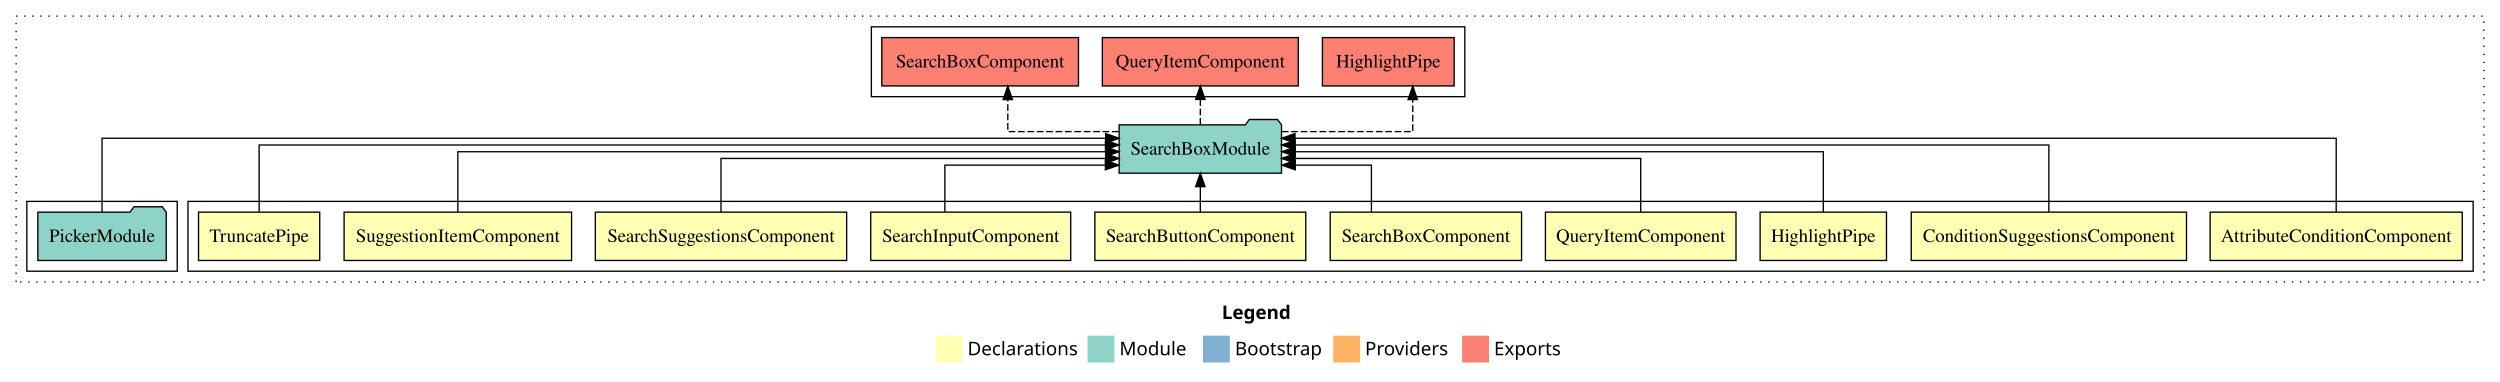
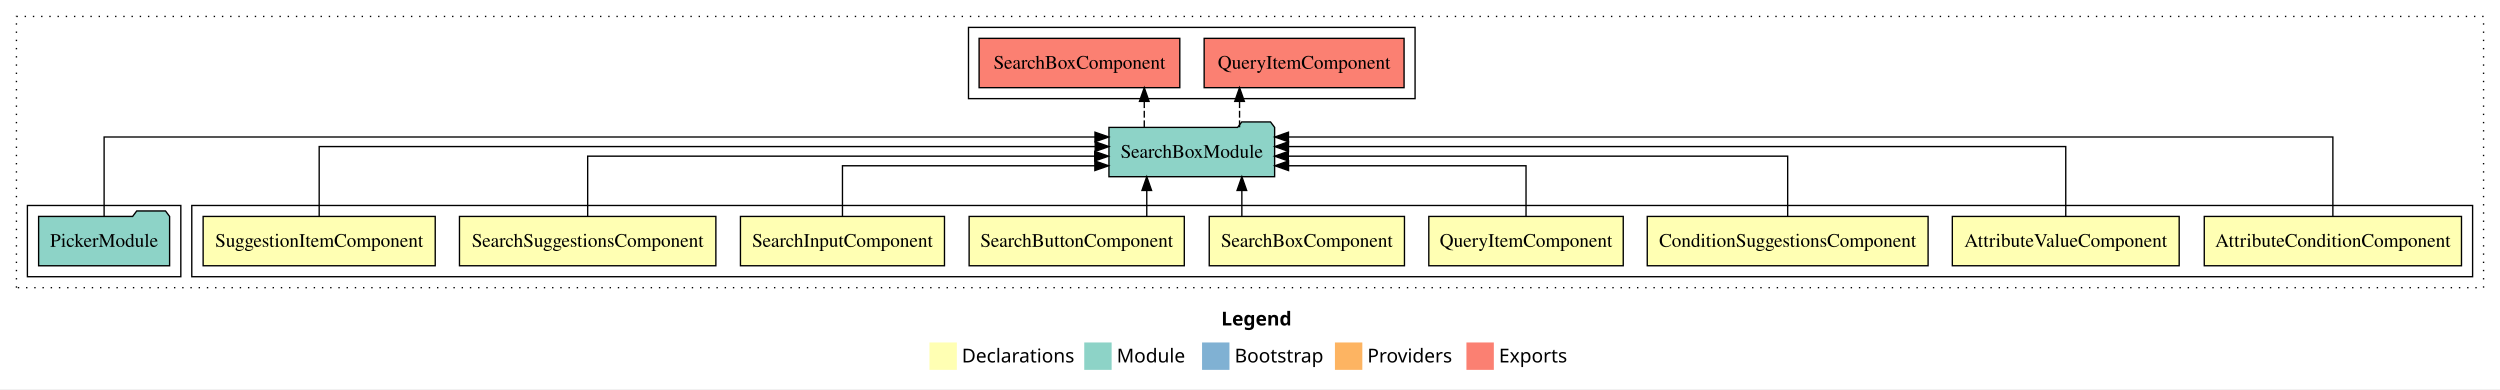
- <svg xmlns="http://www.w3.org/2000/svg" width="1862pt" height="284pt" viewBox="0.00 0.00 1862.00 284.00">
+ <svg xmlns="http://www.w3.org/2000/svg" width="1825pt" height="284pt" viewBox="0.00 0.00 1825.00 284.00">
  <g id="graph0" class="graph" transform="scale(1 1) rotate(0) translate(4 280)">
-     <polygon fill="#ffffff" stroke="transparent" points="-4,4 -4,-280 1858,-280 1858,4 -4,4" />
-     <text text-anchor="start" x="906.009" y="-42.4" font-family="sans-serif" font-weight="bold" font-size="14.00" fill="#000000">Legend</text>
-     <polygon fill="#ffffb3" stroke="transparent" points="693,-10 693,-30 713,-30 713,-10 693,-10" />
-     <text text-anchor="start" x="716.629" y="-15.4" font-family="sans-serif" font-size="14.00" fill="#000000">  Declarations</text>
-     <polygon fill="#8dd3c7" stroke="transparent" points="806,-10 806,-30 826,-30 826,-10 806,-10" />
-     <text text-anchor="start" x="829.725" y="-15.4" font-family="sans-serif" font-size="14.00" fill="#000000">  Module</text>
-     <polygon fill="#80b1d3" stroke="transparent" points="892,-10 892,-30 912,-30 912,-10 892,-10" />
-     <text text-anchor="start" x="915.781" y="-15.4" font-family="sans-serif" font-size="14.00" fill="#000000">  Bootstrap</text>
-     <polygon fill="#fdb462" stroke="transparent" points="989,-10 989,-30 1009,-30 1009,-10 989,-10" />
-     <text text-anchor="start" x="1012.673" y="-15.4" font-family="sans-serif" font-size="14.00" fill="#000000">  Providers</text>
-     <polygon fill="#fb8072" stroke="transparent" points="1085,-10 1085,-30 1105,-30 1105,-10 1085,-10" />
-     <text text-anchor="start" x="1108.726" y="-15.4" font-family="sans-serif" font-size="14.00" fill="#000000">  Exports</text>
+     <polygon fill="#ffffff" stroke="transparent" points="-4,4 -4,-280 1821,-280 1821,4 -4,4" />
+     <text text-anchor="start" x="887.509" y="-42.4" font-family="sans-serif" font-weight="bold" font-size="14.00" fill="#000000">Legend</text>
+     <polygon fill="#ffffb3" stroke="transparent" points="674.5,-10 674.5,-30 694.5,-30 694.5,-10 674.5,-10" />
+     <text text-anchor="start" x="698.129" y="-15.4" font-family="sans-serif" font-size="14.00" fill="#000000">  Declarations</text>
+     <polygon fill="#8dd3c7" stroke="transparent" points="787.5,-10 787.5,-30 807.5,-30 807.5,-10 787.5,-10" />
+     <text text-anchor="start" x="811.225" y="-15.4" font-family="sans-serif" font-size="14.00" fill="#000000">  Module</text>
+     <polygon fill="#80b1d3" stroke="transparent" points="873.5,-10 873.5,-30 893.5,-30 893.5,-10 873.5,-10" />
+     <text text-anchor="start" x="897.281" y="-15.4" font-family="sans-serif" font-size="14.00" fill="#000000">  Bootstrap</text>
+     <polygon fill="#fdb462" stroke="transparent" points="970.5,-10 970.5,-30 990.5,-30 990.5,-10 970.5,-10" />
+     <text text-anchor="start" x="994.173" y="-15.4" font-family="sans-serif" font-size="14.00" fill="#000000">  Providers</text>
+     <polygon fill="#fb8072" stroke="transparent" points="1066.5,-10 1066.5,-30 1086.5,-30 1086.5,-10 1066.5,-10" />
+     <text text-anchor="start" x="1090.226" y="-15.4" font-family="sans-serif" font-size="14.00" fill="#000000">  Exports</text>
    <g id="clust1" class="cluster">
-       <polygon fill="none" stroke="#000000" stroke-dasharray="1,5" points="8,-70 8,-268 1846,-268 1846,-70 8,-70" />
+       <polygon fill="none" stroke="#000000" stroke-dasharray="1,5" points="8,-70 8,-268 1809,-268 1809,-70 8,-70" />
    </g>
    <g id="clust2" class="cluster">
-       <polygon fill="none" stroke="#000000" points="136,-78 136,-130 1838,-130 1838,-78 136,-78" />
+       <polygon fill="none" stroke="#000000" points="136,-78 136,-130 1801,-130 1801,-78 136,-78" />
+     </g>
+     <g id="clust12" class="cluster">
+       <polygon fill="none" stroke="#000000" points="16,-78 16,-130 128,-130 128,-78 16,-78" />
    </g>
    <g id="clust13" class="cluster">
-       <polygon fill="none" stroke="#000000" points="16,-78 16,-130 128,-130 128,-78 16,-78" />
-     </g>
-     <g id="clust14" class="cluster">
-       <polygon fill="none" stroke="#000000" points="645,-208 645,-260 1087,-260 1087,-208 645,-208" />
+       <polygon fill="none" stroke="#000000" points="703,-208 703,-260 1029,-260 1029,-208 703,-208" />
    </g>
    <g id="node1" class="node">
-       <polygon fill="#ffffb3" stroke="#000000" points="1829.885,-122 1642.115,-122 1642.115,-86 1829.885,-86 1829.885,-122" />
-       <text text-anchor="middle" x="1736" y="-99.8" font-family="Times,serif" font-size="14.00" fill="#000000">AttributeConditionComponent</text>
+       <polygon fill="#ffffb3" stroke="#000000" points="1792.885,-122 1605.115,-122 1605.115,-86 1792.885,-86 1792.885,-122" />
+       <text text-anchor="middle" x="1699" y="-99.8" font-family="Times,serif" font-size="14.00" fill="#000000">AttributeConditionComponent</text>
+     </g>
+     <g id="node10" class="node">
+       <polygon fill="#8dd3c7" stroke="#000000" points="926.473,-187 923.473,-191 902.473,-191 899.473,-187 805.527,-187 805.527,-151 926.473,-151 926.473,-187" />
+       <text text-anchor="middle" x="866" y="-164.8" font-family="Times,serif" font-size="14.00" fill="#000000">SearchBoxModule</text>
+     </g>
+     <g id="edge1" class="edge">
+       <path fill="none" stroke="#000000" d="M1699,-122.011C1699,-144.485 1699,-180 1699,-180 1699,-180 936.578,-180 936.578,-180" />
+       <polygon fill="#000000" stroke="#000000" points="936.578,-176.5 926.578,-180 936.578,-183.5 936.578,-176.5" />
+     </g>
+     <g id="node2" class="node">
+       <polygon fill="#ffffb3" stroke="#000000" points="1586.803,-122 1421.197,-122 1421.197,-86 1586.803,-86 1586.803,-122" />
+       <text text-anchor="middle" x="1504" y="-99.8" font-family="Times,serif" font-size="14.00" fill="#000000">AttributeValueComponent</text>
+     </g>
+     <g id="edge2" class="edge">
+       <path fill="none" stroke="#000000" d="M1504,-122.129C1504,-142.572 1504,-173 1504,-173 1504,-173 936.597,-173 936.597,-173" />
+       <polygon fill="#000000" stroke="#000000" points="936.597,-169.5 926.597,-173 936.597,-176.5 936.597,-169.5" />
+     </g>
+     <g id="node3" class="node">
+       <polygon fill="#ffffb3" stroke="#000000" points="1403.508,-122 1198.492,-122 1198.492,-86 1403.508,-86 1403.508,-122" />
+       <text text-anchor="middle" x="1301" y="-99.8" font-family="Times,serif" font-size="14.00" fill="#000000">ConditionSuggestionsComponent</text>
+     </g>
+     <g id="edge3" class="edge">
+       <path fill="none" stroke="#000000" d="M1301,-122.267C1301,-140.555 1301,-166 1301,-166 1301,-166 936.485,-166 936.485,-166" />
+       <polygon fill="#000000" stroke="#000000" points="936.485,-162.5 926.485,-166 936.485,-169.5 936.485,-162.5" />
+     </g>
+     <g id="node4" class="node">
+       <polygon fill="#ffffb3" stroke="#000000" points="1180.971,-122 1039.029,-122 1039.029,-86 1180.971,-86 1180.971,-122" />
+       <text text-anchor="middle" x="1110" y="-99.8" font-family="Times,serif" font-size="14.00" fill="#000000">QueryItemComponent</text>
+     </g>
+     <g id="edge4" class="edge">
+       <path fill="none" stroke="#000000" d="M1110,-122.009C1110,-138.049 1110,-159 1110,-159 1110,-159 936.628,-159 936.628,-159" />
+       <polygon fill="#000000" stroke="#000000" points="936.628,-155.5 926.628,-159 936.628,-162.5 936.628,-155.5" />
+     </g>
+     <g id="node5" class="node">
+       <polygon fill="#ffffb3" stroke="#000000" points="1021.256,-122 878.744,-122 878.744,-86 1021.256,-86 1021.256,-122" />
+       <text text-anchor="middle" x="950" y="-99.8" font-family="Times,serif" font-size="14.00" fill="#000000">SearchBoxComponent</text>
+     </g>
+     <g id="edge5" class="edge">
+       <path fill="none" stroke="#000000" d="M902.554,-122.106C902.554,-122.106 902.554,-140.991 902.554,-140.991" />
+       <polygon fill="#000000" stroke="#000000" points="899.054,-140.991 902.554,-150.991 906.054,-140.991 899.054,-140.991" />
+     </g>
+     <g id="node6" class="node">
+       <polygon fill="#ffffb3" stroke="#000000" points="860.538,-122 703.462,-122 703.462,-86 860.538,-86 860.538,-122" />
+       <text text-anchor="middle" x="782" y="-99.8" font-family="Times,serif" font-size="14.00" fill="#000000">SearchButtonComponent</text>
+     </g>
+     <g id="edge6" class="edge">
+       <path fill="none" stroke="#000000" d="M833.141,-122.106C833.141,-122.106 833.141,-140.991 833.141,-140.991" />
+       <polygon fill="#000000" stroke="#000000" points="829.641,-140.991 833.141,-150.991 836.641,-140.991 829.641,-140.991" />
+     </g>
+     <g id="node7" class="node">
+       <polygon fill="#ffffb3" stroke="#000000" points="685.471,-122 536.529,-122 536.529,-86 685.471,-86 685.471,-122" />
+       <text text-anchor="middle" x="611" y="-99.8" font-family="Times,serif" font-size="14.00" fill="#000000">SearchInputComponent</text>
+     </g>
+     <g id="edge7" class="edge">
+       <path fill="none" stroke="#000000" d="M611,-122.009C611,-138.049 611,-159 611,-159 611,-159 795.245,-159 795.245,-159" />
+       <polygon fill="#000000" stroke="#000000" points="795.245,-162.5 805.245,-159 795.245,-155.5 795.245,-162.5" />
+     </g>
+     <g id="node8" class="node">
+       <polygon fill="#ffffb3" stroke="#000000" points="518.587,-122 331.413,-122 331.413,-86 518.587,-86 518.587,-122" />
+       <text text-anchor="middle" x="425" y="-99.8" font-family="Times,serif" font-size="14.00" fill="#000000">SearchSuggestionsComponent</text>
+     </g>
+     <g id="edge8" class="edge">
+       <path fill="none" stroke="#000000" d="M425,-122.267C425,-140.555 425,-166 425,-166 425,-166 795.144,-166 795.144,-166" />
+       <polygon fill="#000000" stroke="#000000" points="795.144,-169.5 805.144,-166 795.144,-162.5 795.144,-169.5" />
+     </g>
+     <g id="node9" class="node">
+       <polygon fill="#ffffb3" stroke="#000000" points="313.712,-122 144.288,-122 144.288,-86 313.712,-86 313.712,-122" />
+       <text text-anchor="middle" x="229" y="-99.8" font-family="Times,serif" font-size="14.00" fill="#000000">SuggestionItemComponent</text>
+     </g>
+     <g id="edge9" class="edge">
+       <path fill="none" stroke="#000000" d="M229,-122.129C229,-142.572 229,-173 229,-173 229,-173 795.498,-173 795.498,-173" />
+       <polygon fill="#000000" stroke="#000000" points="795.498,-176.5 805.498,-173 795.498,-169.5 795.498,-176.5" />
+     </g>
+     <g id="node12" class="node">
+       <polygon fill="#fb8072" stroke="#000000" points="1020.971,-252 875.029,-252 875.029,-216 1020.971,-216 1020.971,-252" />
+       <text text-anchor="middle" x="948" y="-229.8" font-family="Times,serif" font-size="14.00" fill="#000000">QueryItemComponent </text>
+     </g>
+     <g id="edge11" class="edge">
+       <path fill="none" stroke="#000000" stroke-dasharray="5,2" d="M900.876,-187.106C900.876,-187.106 900.876,-205.991 900.876,-205.991" />
+       <polygon fill="#000000" stroke="#000000" points="897.376,-205.991 900.876,-215.991 904.376,-205.991 897.376,-205.991" />
+     </g>
+     <g id="node13" class="node">
+       <polygon fill="#fb8072" stroke="#000000" points="857.256,-252 710.744,-252 710.744,-216 857.256,-216 857.256,-252" />
+       <text text-anchor="middle" x="784" y="-229.8" font-family="Times,serif" font-size="14.00" fill="#000000">SearchBoxComponent </text>
+     </g>
+     <g id="edge12" class="edge">
+       <path fill="none" stroke="#000000" stroke-dasharray="5,2" d="M831.321,-187.106C831.321,-187.106 831.321,-205.991 831.321,-205.991" />
+       <polygon fill="#000000" stroke="#000000" points="827.821,-205.991 831.321,-215.991 834.821,-205.991 827.821,-205.991" />
    </g>
    <g id="node11" class="node">
-       <polygon fill="#8dd3c7" stroke="#000000" points="950.473,-187 947.473,-191 926.473,-191 923.473,-187 829.527,-187 829.527,-151 950.473,-151 950.473,-187" />
-       <text text-anchor="middle" x="890" y="-164.8" font-family="Times,serif" font-size="14.00" fill="#000000">SearchBoxModule</text>
-     </g>
-     <g id="edge1" class="edge">
-       <path fill="none" stroke="#000000" d="M1736,-122.045C1736,-143.662 1736,-177 1736,-177 1736,-177 960.503,-177 960.503,-177" />
-       <polygon fill="#000000" stroke="#000000" points="960.503,-173.5 950.503,-177 960.503,-180.5 960.503,-173.5" />
-     </g>
-     <g id="node2" class="node">
-       <polygon fill="#ffffb3" stroke="#000000" points="1624.508,-122 1419.492,-122 1419.492,-86 1624.508,-86 1624.508,-122" />
-       <text text-anchor="middle" x="1522" y="-99.8" font-family="Times,serif" font-size="14.00" fill="#000000">ConditionSuggestionsComponent</text>
-     </g>
-     <g id="edge2" class="edge">
-       <path fill="none" stroke="#000000" d="M1522,-122.223C1522,-142.365 1522,-172 1522,-172 1522,-172 960.599,-172 960.599,-172" />
-       <polygon fill="#000000" stroke="#000000" points="960.599,-168.5 950.599,-172 960.599,-175.5 960.599,-168.5" />
-     </g>
-     <g id="node3" class="node">
-       <polygon fill="#ffffb3" stroke="#000000" points="1401.058,-122 1306.942,-122 1306.942,-86 1401.058,-86 1401.058,-122" />
-       <text text-anchor="middle" x="1354" y="-99.8" font-family="Times,serif" font-size="14.00" fill="#000000">HighlightPipe</text>
-     </g>
-     <g id="edge3" class="edge">
-       <path fill="none" stroke="#000000" d="M1354,-122.222C1354,-140.828 1354,-167 1354,-167 1354,-167 960.66,-167 960.66,-167" />
-       <polygon fill="#000000" stroke="#000000" points="960.66,-163.5 950.66,-167 960.66,-170.5 960.66,-163.5" />
-     </g>
-     <g id="node4" class="node">
-       <polygon fill="#ffffb3" stroke="#000000" points="1288.971,-122 1147.029,-122 1147.029,-86 1288.971,-86 1288.971,-122" />
-       <text text-anchor="middle" x="1218" y="-99.8" font-family="Times,serif" font-size="14.00" fill="#000000">QueryItemComponent</text>
-     </g>
-     <g id="edge4" class="edge">
-       <path fill="none" stroke="#000000" d="M1218,-122.034C1218,-139.06 1218,-162 1218,-162 1218,-162 960.543,-162 960.543,-162" />
-       <polygon fill="#000000" stroke="#000000" points="960.543,-158.5 950.543,-162 960.543,-165.5 960.543,-158.5" />
-     </g>
-     <g id="node5" class="node">
-       <polygon fill="#ffffb3" stroke="#000000" points="1129.256,-122 986.744,-122 986.744,-86 1129.256,-86 1129.256,-122" />
-       <text text-anchor="middle" x="1058" y="-99.8" font-family="Times,serif" font-size="14.00" fill="#000000">SearchBoxComponent</text>
-     </g>
-     <g id="edge5" class="edge">
-       <path fill="none" stroke="#000000" d="M1017.424,-122.24C1017.424,-137.571 1017.424,-157 1017.424,-157 1017.424,-157 960.726,-157 960.726,-157" />
-       <polygon fill="#000000" stroke="#000000" points="960.727,-153.5 950.726,-157 960.726,-160.5 960.727,-153.5" />
-     </g>
-     <g id="node6" class="node">
-       <polygon fill="#ffffb3" stroke="#000000" points="968.538,-122 811.462,-122 811.462,-86 968.538,-86 968.538,-122" />
-       <text text-anchor="middle" x="890" y="-99.8" font-family="Times,serif" font-size="14.00" fill="#000000">SearchButtonComponent</text>
-     </g>
-     <g id="edge6" class="edge">
-       <path fill="none" stroke="#000000" d="M890,-122.106C890,-122.106 890,-140.991 890,-140.991" />
-       <polygon fill="#000000" stroke="#000000" points="886.5,-140.991 890,-150.991 893.5,-140.991 886.5,-140.991" />
-     </g>
-     <g id="node7" class="node">
-       <polygon fill="#ffffb3" stroke="#000000" points="793.471,-122 644.529,-122 644.529,-86 793.471,-86 793.471,-122" />
-       <text text-anchor="middle" x="719" y="-99.8" font-family="Times,serif" font-size="14.00" fill="#000000">SearchInputComponent</text>
-     </g>
-     <g id="edge7" class="edge">
-       <path fill="none" stroke="#000000" d="M699.743,-122.24C699.743,-137.571 699.743,-157 699.743,-157 699.743,-157 819.278,-157 819.278,-157" />
-       <polygon fill="#000000" stroke="#000000" points="819.279,-160.5 829.278,-157 819.278,-153.5 819.279,-160.5" />
-     </g>
-     <g id="node8" class="node">
-       <polygon fill="#ffffb3" stroke="#000000" points="626.587,-122 439.413,-122 439.413,-86 626.587,-86 626.587,-122" />
-       <text text-anchor="middle" x="533" y="-99.8" font-family="Times,serif" font-size="14.00" fill="#000000">SearchSuggestionsComponent</text>
-     </g>
-     <g id="edge8" class="edge">
-       <path fill="none" stroke="#000000" d="M533,-122.034C533,-139.06 533,-162 533,-162 533,-162 819.44,-162 819.44,-162" />
-       <polygon fill="#000000" stroke="#000000" points="819.44,-165.5 829.44,-162 819.44,-158.5 819.44,-165.5" />
-     </g>
-     <g id="node9" class="node">
-       <polygon fill="#ffffb3" stroke="#000000" points="421.712,-122 252.288,-122 252.288,-86 421.712,-86 421.712,-122" />
-       <text text-anchor="middle" x="337" y="-99.8" font-family="Times,serif" font-size="14.00" fill="#000000">SuggestionItemComponent</text>
-     </g>
-     <g id="edge9" class="edge">
-       <path fill="none" stroke="#000000" d="M337,-122.222C337,-140.828 337,-167 337,-167 337,-167 819.502,-167 819.502,-167" />
-       <polygon fill="#000000" stroke="#000000" points="819.502,-170.5 829.502,-167 819.502,-163.5 819.502,-170.5" />
-     </g>
-     <g id="node10" class="node">
-       <polygon fill="#ffffb3" stroke="#000000" points="234.136,-122 143.864,-122 143.864,-86 234.136,-86 234.136,-122" />
-       <text text-anchor="middle" x="189" y="-99.8" font-family="Times,serif" font-size="14.00" fill="#000000">TruncatePipe</text>
-     </g>
-     <g id="edge10" class="edge">
-       <path fill="none" stroke="#000000" d="M189,-122.223C189,-142.365 189,-172 189,-172 189,-172 819.322,-172 819.322,-172" />
-       <polygon fill="#000000" stroke="#000000" points="819.322,-175.5 829.322,-172 819.322,-168.5 819.322,-175.5" />
-     </g>
-     <g id="node13" class="node">
-       <polygon fill="#fb8072" stroke="#000000" points="1079.057,-252 980.943,-252 980.943,-216 1079.057,-216 1079.057,-252" />
-       <text text-anchor="middle" x="1030" y="-229.8" font-family="Times,serif" font-size="14.00" fill="#000000">HighlightPipe </text>
-     </g>
-     <g id="edge12" class="edge">
-       <path fill="none" stroke="#000000" stroke-dasharray="5,2" d="M950.722,-182C995.342,-182 1048.226,-182 1048.226,-182 1048.226,-182 1048.226,-205.813 1048.226,-205.813" />
-       <polygon fill="#000000" stroke="#000000" points="1044.726,-205.813 1048.226,-215.813 1051.726,-205.813 1044.726,-205.813" />
-     </g>
-     <g id="node14" class="node">
-       <polygon fill="#fb8072" stroke="#000000" points="962.971,-252 817.029,-252 817.029,-216 962.971,-216 962.971,-252" />
-       <text text-anchor="middle" x="890" y="-229.8" font-family="Times,serif" font-size="14.00" fill="#000000">QueryItemComponent </text>
-     </g>
-     <g id="edge13" class="edge">
-       <path fill="none" stroke="#000000" stroke-dasharray="5,2" d="M890,-187.106C890,-187.106 890,-205.991 890,-205.991" />
-       <polygon fill="#000000" stroke="#000000" points="886.5,-205.991 890,-215.991 893.5,-205.991 886.5,-205.991" />
-     </g>
-     <g id="node15" class="node">
-       <polygon fill="#fb8072" stroke="#000000" points="799.256,-252 652.744,-252 652.744,-216 799.256,-216 799.256,-252" />
-       <text text-anchor="middle" x="726" y="-229.8" font-family="Times,serif" font-size="14.00" fill="#000000">SearchBoxComponent </text>
-     </g>
-     <g id="edge14" class="edge">
-       <path fill="none" stroke="#000000" stroke-dasharray="5,2" d="M829.192,-182C790.112,-182 746.614,-182 746.614,-182 746.614,-182 746.614,-205.813 746.614,-205.813" />
-       <polygon fill="#000000" stroke="#000000" points="743.114,-205.813 746.614,-215.813 750.114,-205.813 743.114,-205.813" />
-     </g>
-     <g id="node12" class="node">
      <polygon fill="#8dd3c7" stroke="#000000" points="119.813,-122 116.813,-126 95.813,-126 92.813,-122 24.187,-122 24.187,-86 119.813,-86 119.813,-122" />
      <text text-anchor="middle" x="72" y="-99.8" font-family="Times,serif" font-size="14.00" fill="#000000">PickerModule</text>
    </g>
-     <g id="edge11" class="edge">
-       <path fill="none" stroke="#000000" d="M72,-122.045C72,-143.662 72,-177 72,-177 72,-177 819.518,-177 819.518,-177" />
-       <polygon fill="#000000" stroke="#000000" points="819.518,-180.5 829.518,-177 819.518,-173.5 819.518,-180.5" />
+     <g id="edge10" class="edge">
+       <path fill="none" stroke="#000000" d="M72,-122.011C72,-144.485 72,-180 72,-180 72,-180 795.342,-180 795.342,-180" />
+       <polygon fill="#000000" stroke="#000000" points="795.342,-183.5 805.342,-180 795.342,-176.5 795.342,-183.5" />
    </g>
  </g>
</svg>
